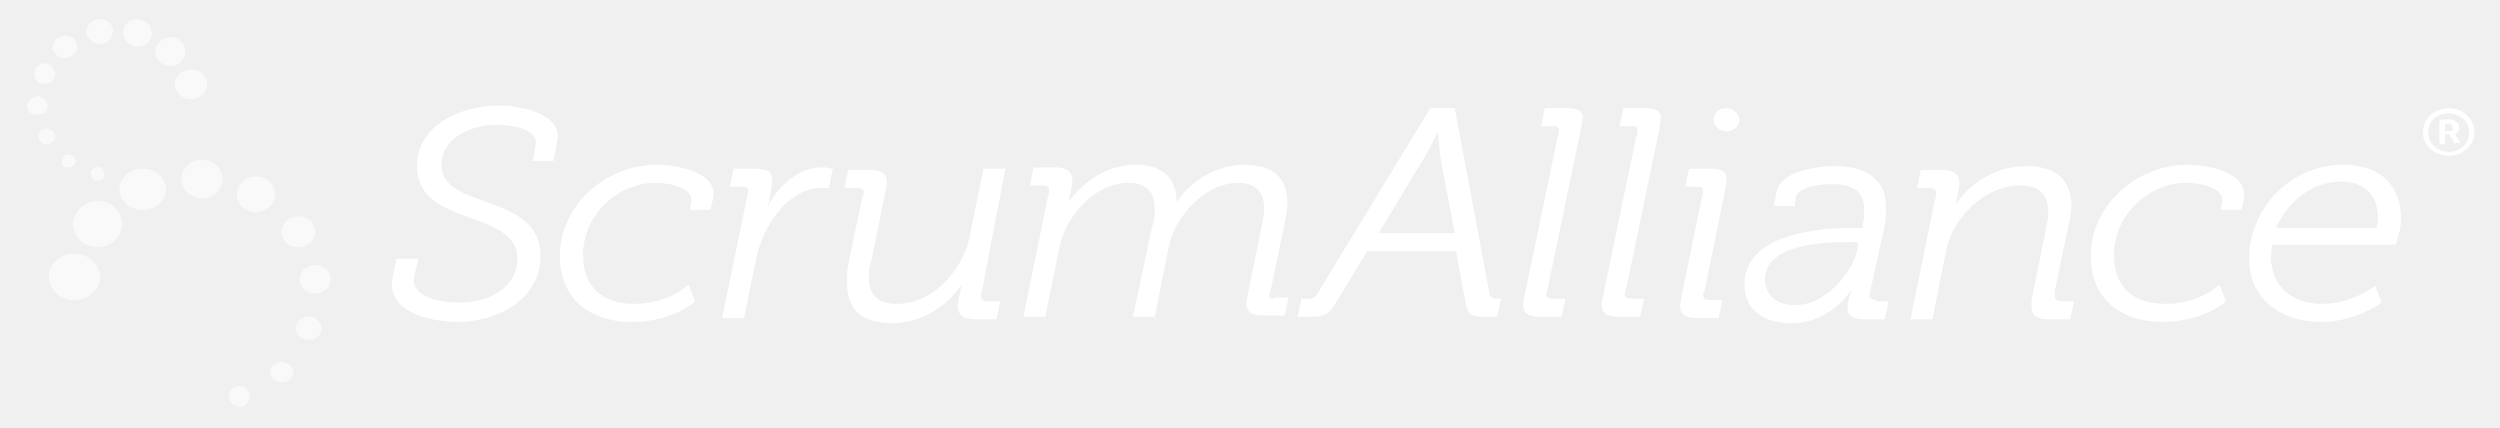
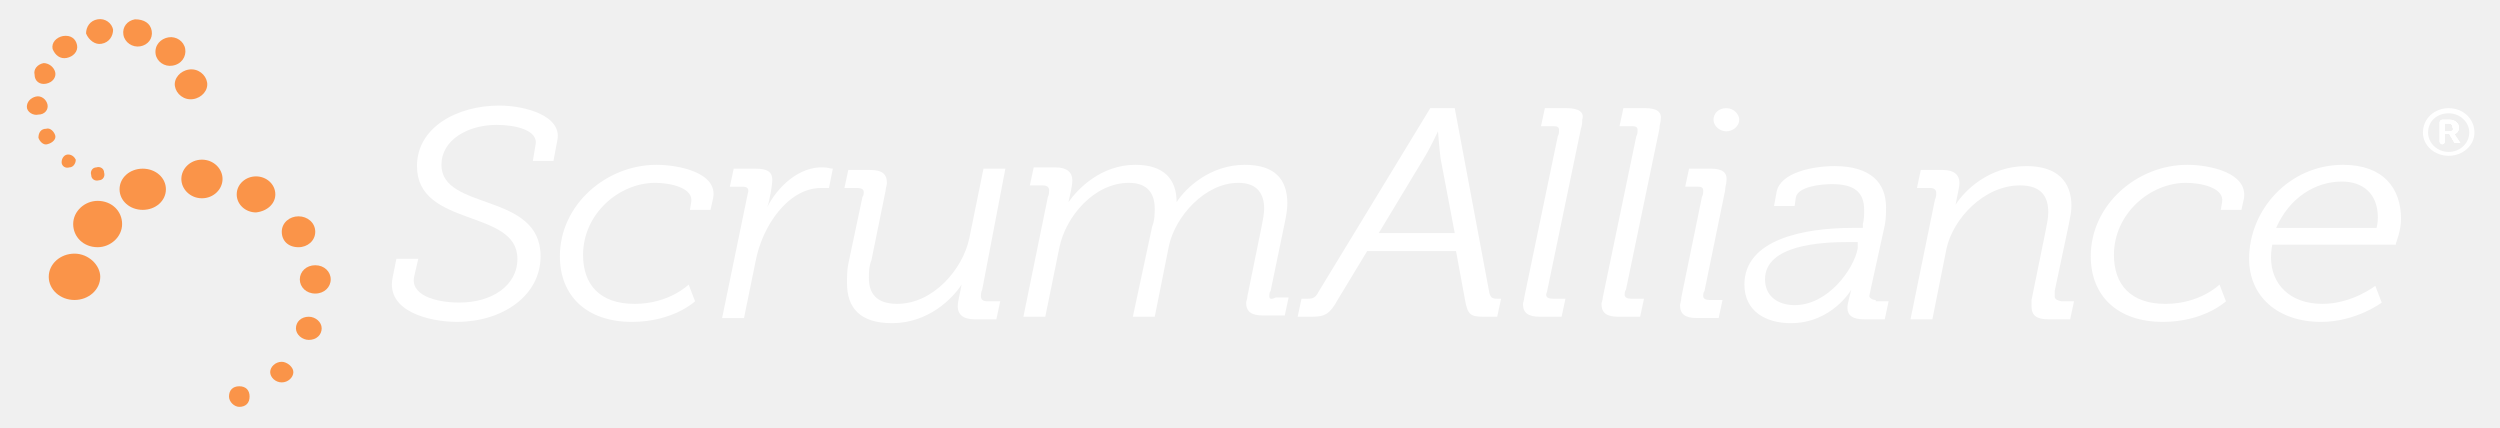
<svg xmlns="http://www.w3.org/2000/svg" width="193" height="33" viewBox="5.5 23.5 193.2 33.2" fill="none">
-   <path d="M17.901 38.2C17.901 39.1 17.101 39.8 16.101 39.8C15.101 39.8 14.301 39.1 14.301 38.2C14.301 37.3 15.101 36.6 16.101 36.6C17.101 36.6 17.901 37.3 17.901 38.2Z" fill="#fff" fill-opacity=".6" />
-   <path d="M20.7 35.9C19.8 35.9 19.1 36.6 19.1 37.4C19.1 38.2 19.8 38.9 20.7 38.9C21.6 38.9 22.3 38.2 22.3 37.4C22.3 36.6 21.6 35.9 20.7 35.9Z" fill="#fff" fill-opacity=".6" />
-   <path d="M26.4 38.599C26.4 37.799 25.7 37.199 24.9 37.199C24.1 37.199 23.4 37.799 23.4 38.599C23.4 39.399 24.1 39.999 24.9 39.999C25.8 39.899 26.4 39.299 26.4 38.599Z" fill="#fff" fill-opacity=".6" />
-   <path d="M10.801 43.199C9.701 43.199 8.801 43.999 8.801 44.999C8.801 45.999 9.701 46.799 10.801 46.799C11.901 46.799 12.801 45.999 12.801 44.999C12.801 44.099 11.901 43.199 10.801 43.199Z" fill="#fff" fill-opacity=".6" />
-   <path d="M12.599 39.1C11.599 39.1 10.699 39.9 10.699 40.9C10.699 41.9 11.499 42.7 12.599 42.7C13.599 42.7 14.499 41.9 14.499 40.9C14.499 39.9 13.699 39.1 12.599 39.1Z" fill="#fff" fill-opacity=".6" />
-   <path d="M28.2 42.701C28.9 42.701 29.5 42.201 29.5 41.501C29.5 40.801 28.9 40.301 28.2 40.301C27.5 40.301 26.9 40.801 26.9 41.501C26.9 42.201 27.4 42.701 28.2 42.701Z" fill="#fff" fill-opacity=".6" />
-   <path d="M29.501 44.1C28.801 44.1 28.301 44.6 28.301 45.2C28.301 45.8 28.801 46.3 29.501 46.3C30.201 46.3 30.701 45.8 30.701 45.2C30.701 44.6 30.201 44.1 29.501 44.1Z" fill="#fff" fill-opacity=".6" />
-   <path d="M29 48.1C28.4 48.1 28 48.5 28 49C28 49.5 28.5 49.9 29 49.9C29.6 49.9 30 49.5 30 49C30 48.5 29.5 48.1 29 48.1Z" fill="#fff" fill-opacity=".6" />
+   <path d="M17.901 38.2C17.901 39.1 17.101 39.8 16.101 39.8C15.101 39.8 14.301 39.1 14.301 38.2C14.301 37.3 15.101 36.6 16.101 36.6C17.101 36.6 17.901 37.3 17.901 38.2Z" fill="#FA9449" />
+   <path d="M20.7 35.9C19.8 35.9 19.1 36.6 19.1 37.4C19.1 38.2 19.8 38.9 20.7 38.9C21.6 38.9 22.3 38.2 22.3 37.4C22.3 36.6 21.6 35.9 20.7 35.9Z" fill="#FA9449" />
+   <path d="M26.4 38.599C26.4 37.799 25.7 37.199 24.9 37.199C24.1 37.199 23.4 37.799 23.4 38.599C23.4 39.399 24.1 39.999 24.9 39.999C25.8 39.899 26.4 39.299 26.4 38.599Z" fill="#FA9449" />
+   <path d="M10.801 43.199C9.701 43.199 8.801 43.999 8.801 44.999C8.801 45.999 9.701 46.799 10.801 46.799C11.901 46.799 12.801 45.999 12.801 44.999C12.801 44.099 11.901 43.199 10.801 43.199Z" fill="#FA9449" />
+   <path d="M12.599 39.1C11.599 39.1 10.699 39.9 10.699 40.9C10.699 41.9 11.499 42.7 12.599 42.7C13.599 42.7 14.499 41.9 14.499 40.9C14.499 39.9 13.699 39.1 12.599 39.1Z" fill="#FA9449" />
+   <path d="M28.2 42.701C28.9 42.701 29.5 42.201 29.5 41.501C29.5 40.801 28.9 40.301 28.2 40.301C27.5 40.301 26.9 40.801 26.9 41.501C26.9 42.201 27.4 42.701 28.2 42.701Z" fill="#FA9449" />
+   <path d="M29.501 44.1C28.801 44.1 28.301 44.6 28.301 45.2C28.301 45.8 28.801 46.3 29.501 46.3C30.201 46.3 30.701 45.8 30.701 45.2C30.701 44.6 30.201 44.1 29.501 44.1Z" fill="#FA9449" />
+   <path d="M29 48.1C28.4 48.1 28 48.5 28 49C28 49.5 28.5 49.9 29 49.9C29.6 49.9 30 49.5 30 49C30 48.5 29.5 48.1 29 48.1Z" fill="#FA9449" />
  <path d="M139.1 31.9C138.5 31.9 138.1 32.3 138.1 32.8C138.1 33.3 138.6 33.7 139.1 33.7C139.6 33.7 140.1 33.3 140.1 32.8C140.1 32.4 139.7 31.9 139.1 31.9Z" fill="#fff" />
-   <path d="M26.9 51.6C26.4 51.6 26 52 26 52.4C26 52.8 26.4 53.2 26.9 53.2C27.4 53.2 27.8 52.8 27.8 52.4C27.8 52 27.3 51.6 26.9 51.6Z" fill="#fff" fill-opacity=".6" />
-   <path d="M23.601 53.5C23.101 53.5 22.801 53.8 22.801 54.3C22.801 54.7 23.201 55.1 23.601 55.1C24.101 55.1 24.401 54.8 24.401 54.3C24.401 53.8 24.101 53.5 23.601 53.5Z" fill="#fff" fill-opacity=".6" />
-   <path d="M15.899 27.1C16.499 27 16.899 26.5 16.799 25.9C16.699 25.3 16.199 25 15.499 25C14.899 25.1 14.499 25.6 14.599 26.2C14.699 26.8 15.299 27.2 15.899 27.1Z" fill="#fff" fill-opacity=".6" />
-   <path d="M12.899 26.9C13.499 26.8 13.799 26.3 13.799 25.8C13.699 25.3 13.199 24.9 12.599 25C11.999 25.1 11.699 25.6 11.699 26.1C11.899 26.6 12.399 27 12.899 26.9Z" fill="#fff" fill-opacity=".6" />
-   <path d="M10.199 28C10.699 27.9 11.099 27.5 10.999 27C10.899 26.5 10.499 26.2 9.899 26.3C9.399 26.4 8.999 26.8 9.099 27.3C9.299 27.8 9.699 28.1 10.199 28Z" fill="#fff" fill-opacity=".6" />
-   <path d="M20.001 31.2C20.701 31.099 21.201 30.5 21.101 29.899C21.001 29.299 20.401 28.799 19.701 28.899C19.001 29 18.501 29.599 18.601 30.2C18.701 30.799 19.301 31.299 20.001 31.2Z" fill="#fff" fill-opacity=".6" />
-   <path d="M19.401 27.3C19.301 26.7 18.701 26.3 18.101 26.4C17.501 26.5 17.001 27 17.101 27.7C17.201 28.3 17.801 28.7 18.401 28.6C19.101 28.5 19.501 27.9 19.401 27.3Z" fill="#fff" fill-opacity=".6" />
-   <path d="M8.601 30C9.101 29.9 9.401 29.5 9.301 29.1C9.201 28.7 8.801 28.4 8.401 28.4C7.901 28.5 7.601 28.9 7.701 29.3C7.701 29.8 8.101 30.1 8.601 30Z" fill="#fff" fill-opacity=".6" />
-   <path d="M8.7 31.6C8.6 31.2 8.2 30.9 7.8 31C7.4 31.1 7.1 31.4 7.1 31.8C7.1 32.2 7.6 32.5 8 32.4C8.5 32.4 8.8 32 8.7 31.6Z" fill="#fff" fill-opacity=".6" />
-   <path d="M9.3 34C9.2 33.7 8.9 33.4 8.6 33.5C8.2 33.5 8 33.8 8 34.2C8.1 34.5 8.4 34.8 8.7 34.7C9.1 34.6 9.4 34.3 9.3 34Z" fill="#fff" fill-opacity=".6" />
-   <path d="M10.301 35.5C10.001 35.5 9.801 35.8 9.801 36.1C9.801 36.4 10.101 36.6 10.401 36.5C10.701 36.5 10.901 36.2 10.901 35.9C10.801 35.7 10.601 35.5 10.301 35.5Z" fill="#fff" fill-opacity=".6" />
-   <path d="M12.5 36.501C12.2 36.501 12 36.801 12.1 37.101C12.1 37.401 12.4 37.601 12.7 37.501C13 37.501 13.2 37.201 13.1 36.901C13.1 36.601 12.8 36.401 12.5 36.501Z" fill="#fff" fill-opacity=".6" />
+   <path d="M26.9 51.6C26.4 51.6 26 52 26 52.4C26 52.8 26.4 53.2 26.9 53.2C27.4 53.2 27.8 52.8 27.8 52.4C27.8 52 27.3 51.6 26.9 51.6Z" fill="#FA9449" />
+   <path d="M23.601 53.5C23.101 53.5 22.801 53.8 22.801 54.3C22.801 54.7 23.201 55.1 23.601 55.1C24.101 55.1 24.401 54.8 24.401 54.3C24.401 53.8 24.101 53.5 23.601 53.5Z" fill="#FA9449" />
+   <path d="M15.899 27.1C16.499 27 16.899 26.5 16.799 25.9C16.699 25.3 16.199 25 15.499 25C14.899 25.1 14.499 25.6 14.599 26.2C14.699 26.8 15.299 27.2 15.899 27.1Z" fill="#FA9449" />
+   <path d="M12.899 26.9C13.499 26.8 13.799 26.3 13.799 25.8C13.699 25.3 13.199 24.9 12.599 25C11.999 25.1 11.699 25.6 11.699 26.1C11.899 26.6 12.399 27 12.899 26.9Z" fill="#FA9449" />
+   <path d="M10.199 28C10.699 27.9 11.099 27.5 10.999 27C10.899 26.5 10.499 26.2 9.899 26.3C9.399 26.4 8.999 26.8 9.099 27.3C9.299 27.8 9.699 28.1 10.199 28Z" fill="#FA9449" />
+   <path d="M20.001 31.2C20.701 31.099 21.201 30.5 21.101 29.899C21.001 29.299 20.401 28.799 19.701 28.899C19.001 29 18.501 29.599 18.601 30.2C18.701 30.799 19.301 31.299 20.001 31.2Z" fill="#FA9449" />
+   <path d="M19.401 27.3C19.301 26.7 18.701 26.3 18.101 26.4C17.501 26.5 17.001 27 17.101 27.7C17.201 28.3 17.801 28.7 18.401 28.6C19.101 28.5 19.501 27.9 19.401 27.3Z" fill="#FA9449" />
+   <path d="M8.601 30C9.101 29.9 9.401 29.5 9.301 29.1C9.201 28.7 8.801 28.4 8.401 28.4C7.901 28.5 7.601 28.9 7.701 29.3C7.701 29.8 8.101 30.1 8.601 30Z" fill="#FA9449" />
+   <path d="M8.7 31.6C8.6 31.2 8.2 30.9 7.8 31C7.4 31.1 7.1 31.4 7.1 31.8C7.1 32.2 7.6 32.5 8 32.4C8.5 32.4 8.8 32 8.7 31.6Z" fill="#FA9449" />
+   <path d="M9.3 34C9.2 33.7 8.9 33.4 8.6 33.5C8.2 33.5 8 33.8 8 34.2C8.1 34.5 8.4 34.8 8.7 34.7C9.1 34.6 9.4 34.3 9.3 34Z" fill="#FA9449" />
+   <path d="M10.301 35.5C10.001 35.5 9.801 35.8 9.801 36.1C9.801 36.4 10.101 36.6 10.401 36.5C10.701 36.5 10.901 36.2 10.901 35.9C10.801 35.7 10.601 35.5 10.301 35.5Z" fill="#FA9449" />
+   <path d="M12.5 36.501C12.2 36.501 12 36.801 12.1 37.101C12.1 37.401 12.4 37.601 12.7 37.501C13 37.501 13.2 37.201 13.1 36.901C13.1 36.601 12.8 36.401 12.5 36.501Z" fill="#FA9449" />
  <path d="M43.801 31.699C40.501 31.699 37.401 33.399 37.401 36.399C37.401 41.199 45.201 39.699 45.201 43.599C45.201 45.699 43.201 46.999 40.701 46.999C38.801 46.999 36.801 46.399 37.201 44.899L37.501 43.599H35.801L35.501 45.099C35.001 47.699 38.401 48.499 40.501 48.499C44.001 48.499 47.001 46.499 47.001 43.399C47.001 38.399 39.301 39.899 39.301 36.299C39.301 34.399 41.301 33.199 43.601 33.199C45.001 33.199 46.901 33.599 46.601 34.799L46.401 35.999H48.001L48.301 34.399C48.701 32.499 45.801 31.699 43.801 31.699Z" fill="#fff" />
  <path d="M56 36.301C52.1 36.301 48.5 39.401 48.5 43.401C48.5 46.501 50.6 48.501 54.1 48.501C57.3 48.501 59 46.901 59 46.901L58.5 45.601C58.5 45.601 57 47.101 54.3 47.101C51.6 47.101 50.3 45.601 50.3 43.301C50.3 40.101 53.1 37.701 55.9 37.701C57.1 37.701 58.9 38.101 58.7 39.201L58.6 39.801H60.2L60.4 38.901C60.8 36.901 57.7 36.301 56 36.301Z" fill="#fff" />
  <path d="M64.6 39.6C64.8 39.1 65 37.8 65 37.501C65 36.901 64.7 36.6 63.7 36.6H62L61.7 38.001H62.7C63.1 38.001 63.2 38.2 63.1 38.501L61.1 48.201H62.8L63.7 43.8C64.2 41.1 66.2 38.1 68.8 38.1C69 38.1 69.2 38.1 69.4 38.1L69.7 36.6C69.5 36.6 69.3 36.501 69 36.501C67.1 36.401 65.4 38.001 64.6 39.6Z" fill="#fff" />
  <path d="M83.1 36.6H81.4L80.3 42C79.8 44.4 77.5 47.1 74.7 47.1C73 47.1 72.5 46.2 72.5 45.1C72.5 44.7 72.5 44.2 72.7 43.7L73.8 38.3C73.8 38.1 73.9 37.9 73.9 37.7C73.9 37 73.5 36.7 72.6 36.7H70.9L70.6 38.1H71.6C71.9 38.1 72.1 38.2 72.1 38.4C72.1 38.5 72.1 38.7 72 38.8L70.9 44C70.8 44.5 70.8 45 70.8 45.5C70.8 47.4 71.8 48.6 74.3 48.6C77.1 48.6 79 46.7 79.7 45.6C79.6 46.2 79.4 46.9 79.4 47.3C79.4 47.9 79.8 48.3 80.7 48.3H82.4L82.7 46.9H81.7C81.4 46.9 81.2 46.8 81.2 46.5C81.2 46.4 81.2 46.2 81.3 46L83.1 36.6Z" fill="#fff" />
  <path d="M103.6 46.501C103.6 46.401 103.6 46.201 103.7 46.101L104.8 40.801C104.9 40.301 105 39.801 105 39.301C105 37.401 104 36.301 101.7 36.301C99 36.301 97.1 38.101 96.4 39.201C96.4 37.401 95.4 36.301 93.2 36.301C90.5 36.301 88.7 38.201 88 39.201C88.1 38.701 88.3 38.001 88.3 37.501C88.3 36.901 87.9 36.501 87 36.501H85.3L85 37.901H86C86.3 37.901 86.5 38.001 86.5 38.301C86.5 38.401 86.5 38.601 86.4 38.801L84.5 48.101H86.2L87.3 42.701C87.8 40.301 90 37.701 92.7 37.701C94.2 37.701 94.7 38.601 94.7 39.701C94.7 40.101 94.7 40.601 94.5 41.101L93 48.101H94.7L95.8 42.601C96.3 40.301 98.6 37.701 101.2 37.701C102.7 37.701 103.2 38.601 103.2 39.701C103.2 40.101 103.1 40.601 103 41.101L101.9 46.501C101.9 46.701 101.8 46.901 101.8 47.001C101.8 47.701 102.2 48.001 103.1 48.001H104.8L105.1 46.601H104.1C103.7 46.801 103.6 46.701 103.6 46.501Z" fill="#fff" />
  <path d="M121.301 46.7C120.901 46.7 120.801 46.6 120.701 46.3L118.001 31.9H116.101L107.401 46.2C107.201 46.6 107.001 46.7 106.601 46.7H106.101L105.801 48.1H106.901C107.901 48.1 108.301 47.9 108.901 46.8L111.201 43H118.101L118.801 46.8C119.001 47.9 119.201 48.1 120.201 48.1H121.301L121.601 46.7H121.301ZM112.101 41.6L115.601 35.8C116.101 35 116.701 33.7 116.701 33.7C116.701 33.7 116.801 35 116.901 35.8L118.001 41.6H112.101Z" fill="#fff" />
  <path d="M126.701 31.9H125.001L124.701 33.3H125.701C126.001 33.3 126.101 33.4 126.101 33.6C126.101 33.8 126.101 33.9 126.001 34.1L123.401 46.6C123.401 46.8 123.301 47 123.301 47.1C123.301 47.8 123.701 48.1 124.601 48.1H126.301L126.601 46.7H125.601C125.301 46.7 125.101 46.6 125.101 46.4C125.101 46.3 125.201 46.1 125.201 46L127.801 33.5C127.901 33.2 127.901 33 127.901 32.8C128.101 32.2 127.601 31.9 126.701 31.9Z" fill="#fff" />
  <path d="M132.8 31.9H131.1L130.8 33.3H131.8C132.1 33.3 132.2 33.4 132.2 33.6C132.2 33.8 132.2 33.9 132.1 34.1L129.5 46.6C129.5 46.8 129.4 47 129.4 47.1C129.4 47.8 129.8 48.1 130.7 48.1H132.4L132.7 46.7H131.7C131.4 46.7 131.2 46.6 131.2 46.4C131.2 46.3 131.2 46.1 131.3 46L133.9 33.5C133.9 33.2 134 33 134 32.8C134.1 32.2 133.7 31.9 132.8 31.9Z" fill="#fff" />
  <path d="M137.9 36.6H136.2L135.9 38H136.9C137.2 38 137.3 38.1 137.3 38.3C137.3 38.5 137.3 38.6 137.2 38.8L135.6 46.6C135.6 46.9 135.5 47.1 135.5 47.2C135.5 47.9 135.9 48.2 136.8 48.2H138.5L138.8 46.8H137.8C137.5 46.8 137.3 46.7 137.3 46.5C137.3 46.4 137.3 46.2 137.4 46.1L139 38.3C139 38 139.1 37.8 139.1 37.6C139.2 36.9 138.8 36.6 137.9 36.6Z" fill="#fff" />
  <path d="M150.7 46.8C150.4 46.8 150.2 46.6 150.2 46.5C150.2 46.4 150.3 46.1 150.3 46L151.4 41C151.5 40.5 151.5 40 151.5 39.6C151.5 37.7 150.3 36.4 147.5 36.4C145.8 36.4 143.3 36.9 143 38.4L142.8 39.5H144.4L144.5 38.8C144.7 38 146.4 37.8 147.3 37.8C149 37.8 149.8 38.4 149.8 39.8C149.8 40.2 149.8 40.5 149.7 40.9V41.2H148.9C145.1 41.2 140.5 42.1 140.5 45.6C140.5 47.7 142.2 48.6 144.1 48.6C147.3 48.6 148.8 46 148.8 46C148.7 46.4 148.5 47.1 148.5 47.4C148.5 48 148.9 48.3 149.8 48.3H151.4L151.7 46.9H150.7V46.8ZM149.3 42.8C149 44.4 147 47.2 144.4 47.2C143.1 47.2 142.1 46.5 142.1 45.2C142.1 42.5 146.5 42.3 148.6 42.3H149.3V42.8Z" fill="#fff" />
  <path d="M164.6 46.5C164.6 46.4 164.6 46.2 164.6 46.1L165.7 40.9C165.8 40.4 165.9 39.9 165.9 39.5C165.9 37.6 164.8 36.4 162.4 36.4C159.5 36.4 157.6 38.3 156.9 39.4C157 38.8 157.2 38.1 157.2 37.7C157.2 37.1 156.8 36.7 155.9 36.7H154.2L153.9 38.1H154.9C155.2 38.1 155.4 38.2 155.4 38.5C155.4 38.6 155.4 38.8 155.3 39L153.4 48.3H155.1L156.2 42.8C156.7 40.5 159.1 37.9 161.9 37.9C163.6 37.9 164.1 38.8 164.1 40C164.1 40.4 164 40.9 163.9 41.4L162.8 46.8C162.8 47 162.8 47.2 162.8 47.3C162.8 48 163.2 48.3 164.1 48.3H165.8L166.1 46.9H165.1C164.7 46.8 164.6 46.7 164.6 46.5Z" fill="#fff" />
  <path d="M174.9 36.301C171 36.301 167.4 39.401 167.4 43.401C167.4 46.501 169.5 48.501 173 48.501C176.2 48.501 177.9 46.901 177.9 46.901L177.4 45.601C177.4 45.601 175.9 47.101 173.2 47.101C170.5 47.101 169.2 45.601 169.2 43.301C169.2 40.101 172 37.701 174.8 37.701C176 37.701 177.8 38.101 177.6 39.201L177.5 39.801H179.1L179.3 38.901C179.6 36.901 176.6 36.301 174.9 36.301Z" fill="#fff" />
  <path d="M191.099 42.401C191.099 42.401 191.499 41.401 191.499 40.501C191.499 38.101 190.099 36.301 186.999 36.301C182.799 36.301 179.699 39.801 179.699 43.601C179.699 46.501 181.899 48.501 185.299 48.501C187.999 48.501 189.999 47.001 189.999 47.001L189.499 45.701C189.499 45.701 187.699 47.101 185.399 47.101C182.799 47.101 181.399 45.501 181.399 43.501C181.399 43.001 181.499 42.501 181.499 42.501H191.099V42.401ZM186.899 37.601C188.499 37.601 189.699 38.501 189.699 40.401C189.699 40.801 189.599 41.201 189.599 41.201H181.799C182.799 38.901 184.799 37.601 186.899 37.601Z" fill="#fff" />
  <path d="M195.7 34.001C195.7 33.901 195.6 33.901 195.6 33.901C195.8 33.901 196 33.701 196 33.401C196 33.101 195.7 32.801 195.3 32.801H194.7C194.6 32.801 194.5 32.901 194.5 33.001V34.501C194.5 34.601 194.6 34.701 194.7 34.701C194.8 34.701 194.9 34.601 194.9 34.501V33.901H195.1C195.2 33.901 195.3 33.901 195.3 34.001L195.6 34.501C195.6 34.601 195.7 34.601 195.8 34.601H196.1L195.7 34.001ZM195.2 33.701H194.9V33.101H195.2C195.4 33.101 195.5 33.201 195.5 33.401C195.6 33.601 195.5 33.701 195.2 33.701Z" fill="#fff" />
  <path d="M195.199 31.9C194.099 31.9 193.199 32.7 193.199 33.8C193.199 34.8 194.099 35.6 195.199 35.6C196.299 35.6 197.199 34.8 197.199 33.8C197.199 32.7 196.299 31.9 195.199 31.9ZM195.199 35.3C194.299 35.3 193.599 34.6 193.599 33.8C193.599 32.9 194.299 32.3 195.199 32.3C196.099 32.3 196.799 33 196.799 33.8C196.799 34.6 196.099 35.3 195.199 35.3Z" fill="#fff" />
  <path d="M195.7 34.001C195.7 33.901 195.6 33.901 195.6 33.901C195.8 33.901 196 33.701 196 33.401C196 33.101 195.7 32.801 195.3 32.801H194.7C194.6 32.801 194.5 32.901 194.5 33.001V34.501C194.5 34.601 194.6 34.701 194.7 34.701C194.8 34.701 194.9 34.601 194.9 34.501V33.901H195.1C195.2 33.901 195.3 33.901 195.3 34.001L195.6 34.501C195.6 34.601 195.7 34.601 195.8 34.601H196.1L195.7 34.001ZM195.2 33.701H194.9V33.101H195.2C195.4 33.101 195.5 33.201 195.5 33.401C195.6 33.601 195.5 33.701 195.2 33.701Z" fill="#fff" />
  <path d="M195.7 34.001C195.7 33.901 195.6 33.901 195.6 33.901C195.8 33.901 196 33.701 196 33.401C196 33.101 195.7 32.801 195.3 32.801H194.7C194.6 32.801 194.5 32.901 194.5 33.001V34.501C194.5 34.601 194.6 34.701 194.7 34.701C194.8 34.701 194.9 34.601 194.9 34.501V33.901H195.1C195.2 33.901 195.3 33.901 195.3 34.001L195.6 34.501C195.6 34.601 195.7 34.601 195.8 34.601H196.1L195.7 34.001ZM195.2 33.701H194.9V33.101H195.2C195.4 33.101 195.5 33.201 195.5 33.401C195.6 33.601 195.5 33.701 195.2 33.701Z" fill="#fff" />
</svg>
